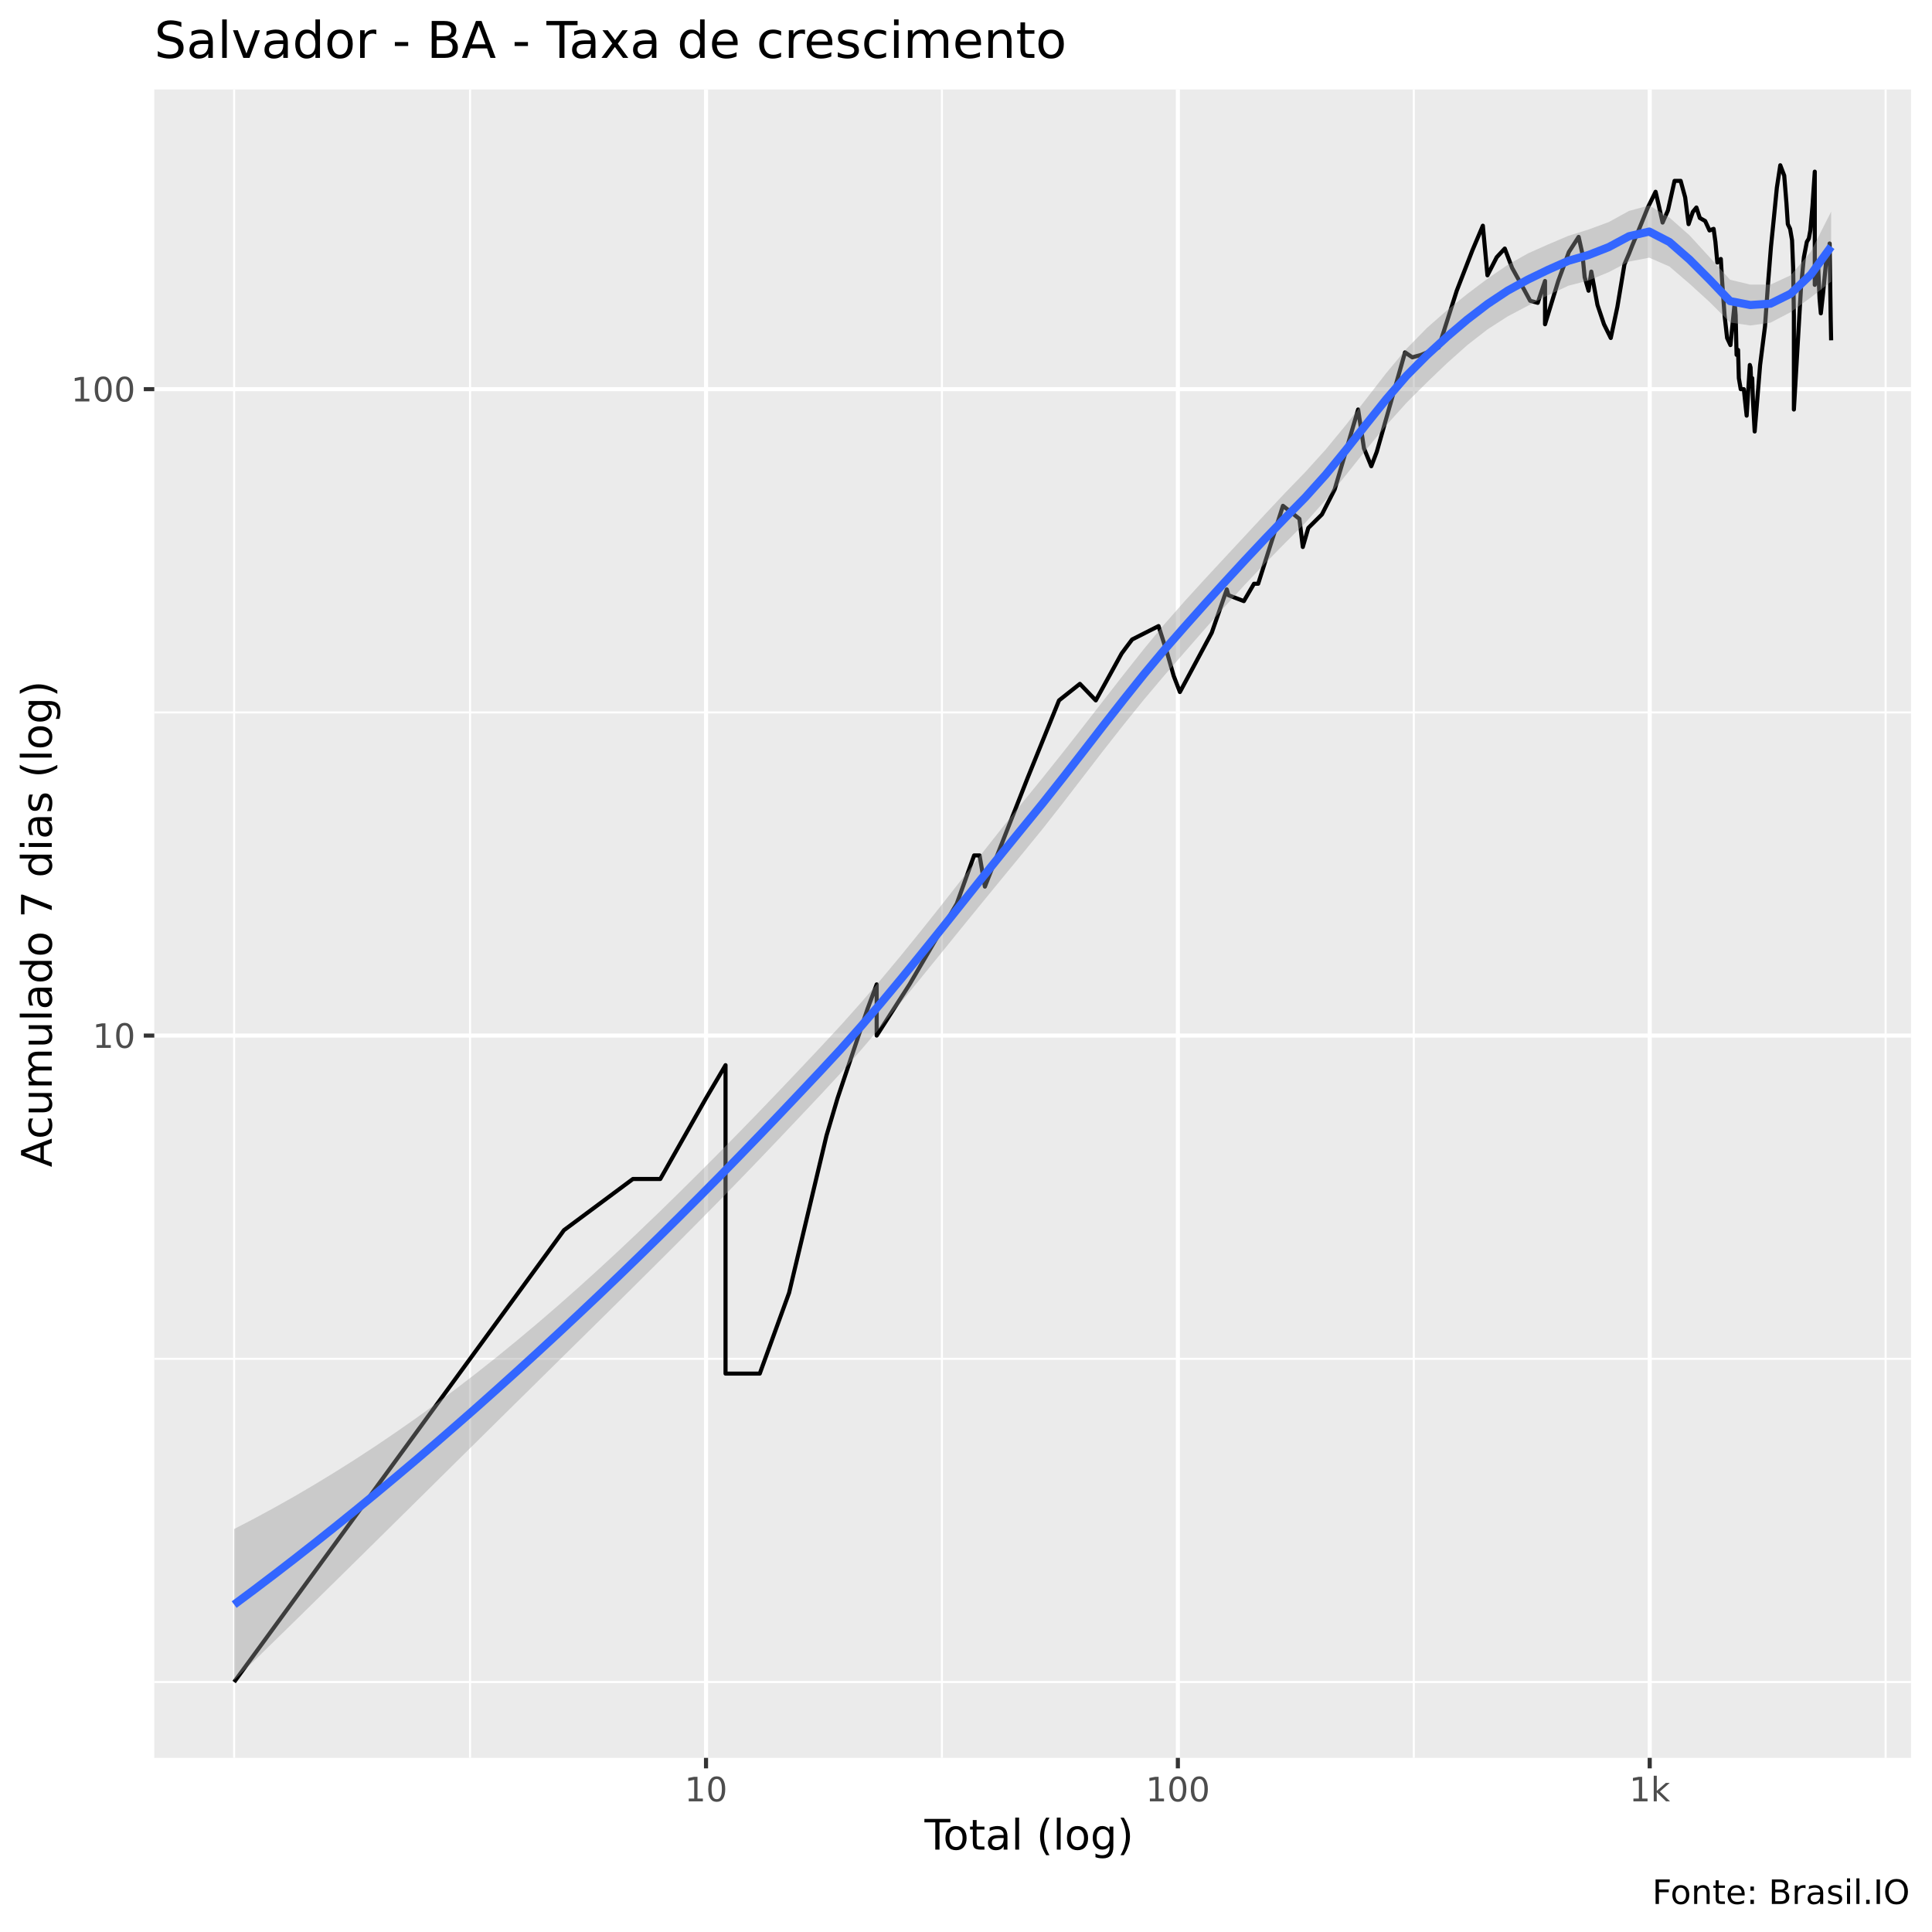
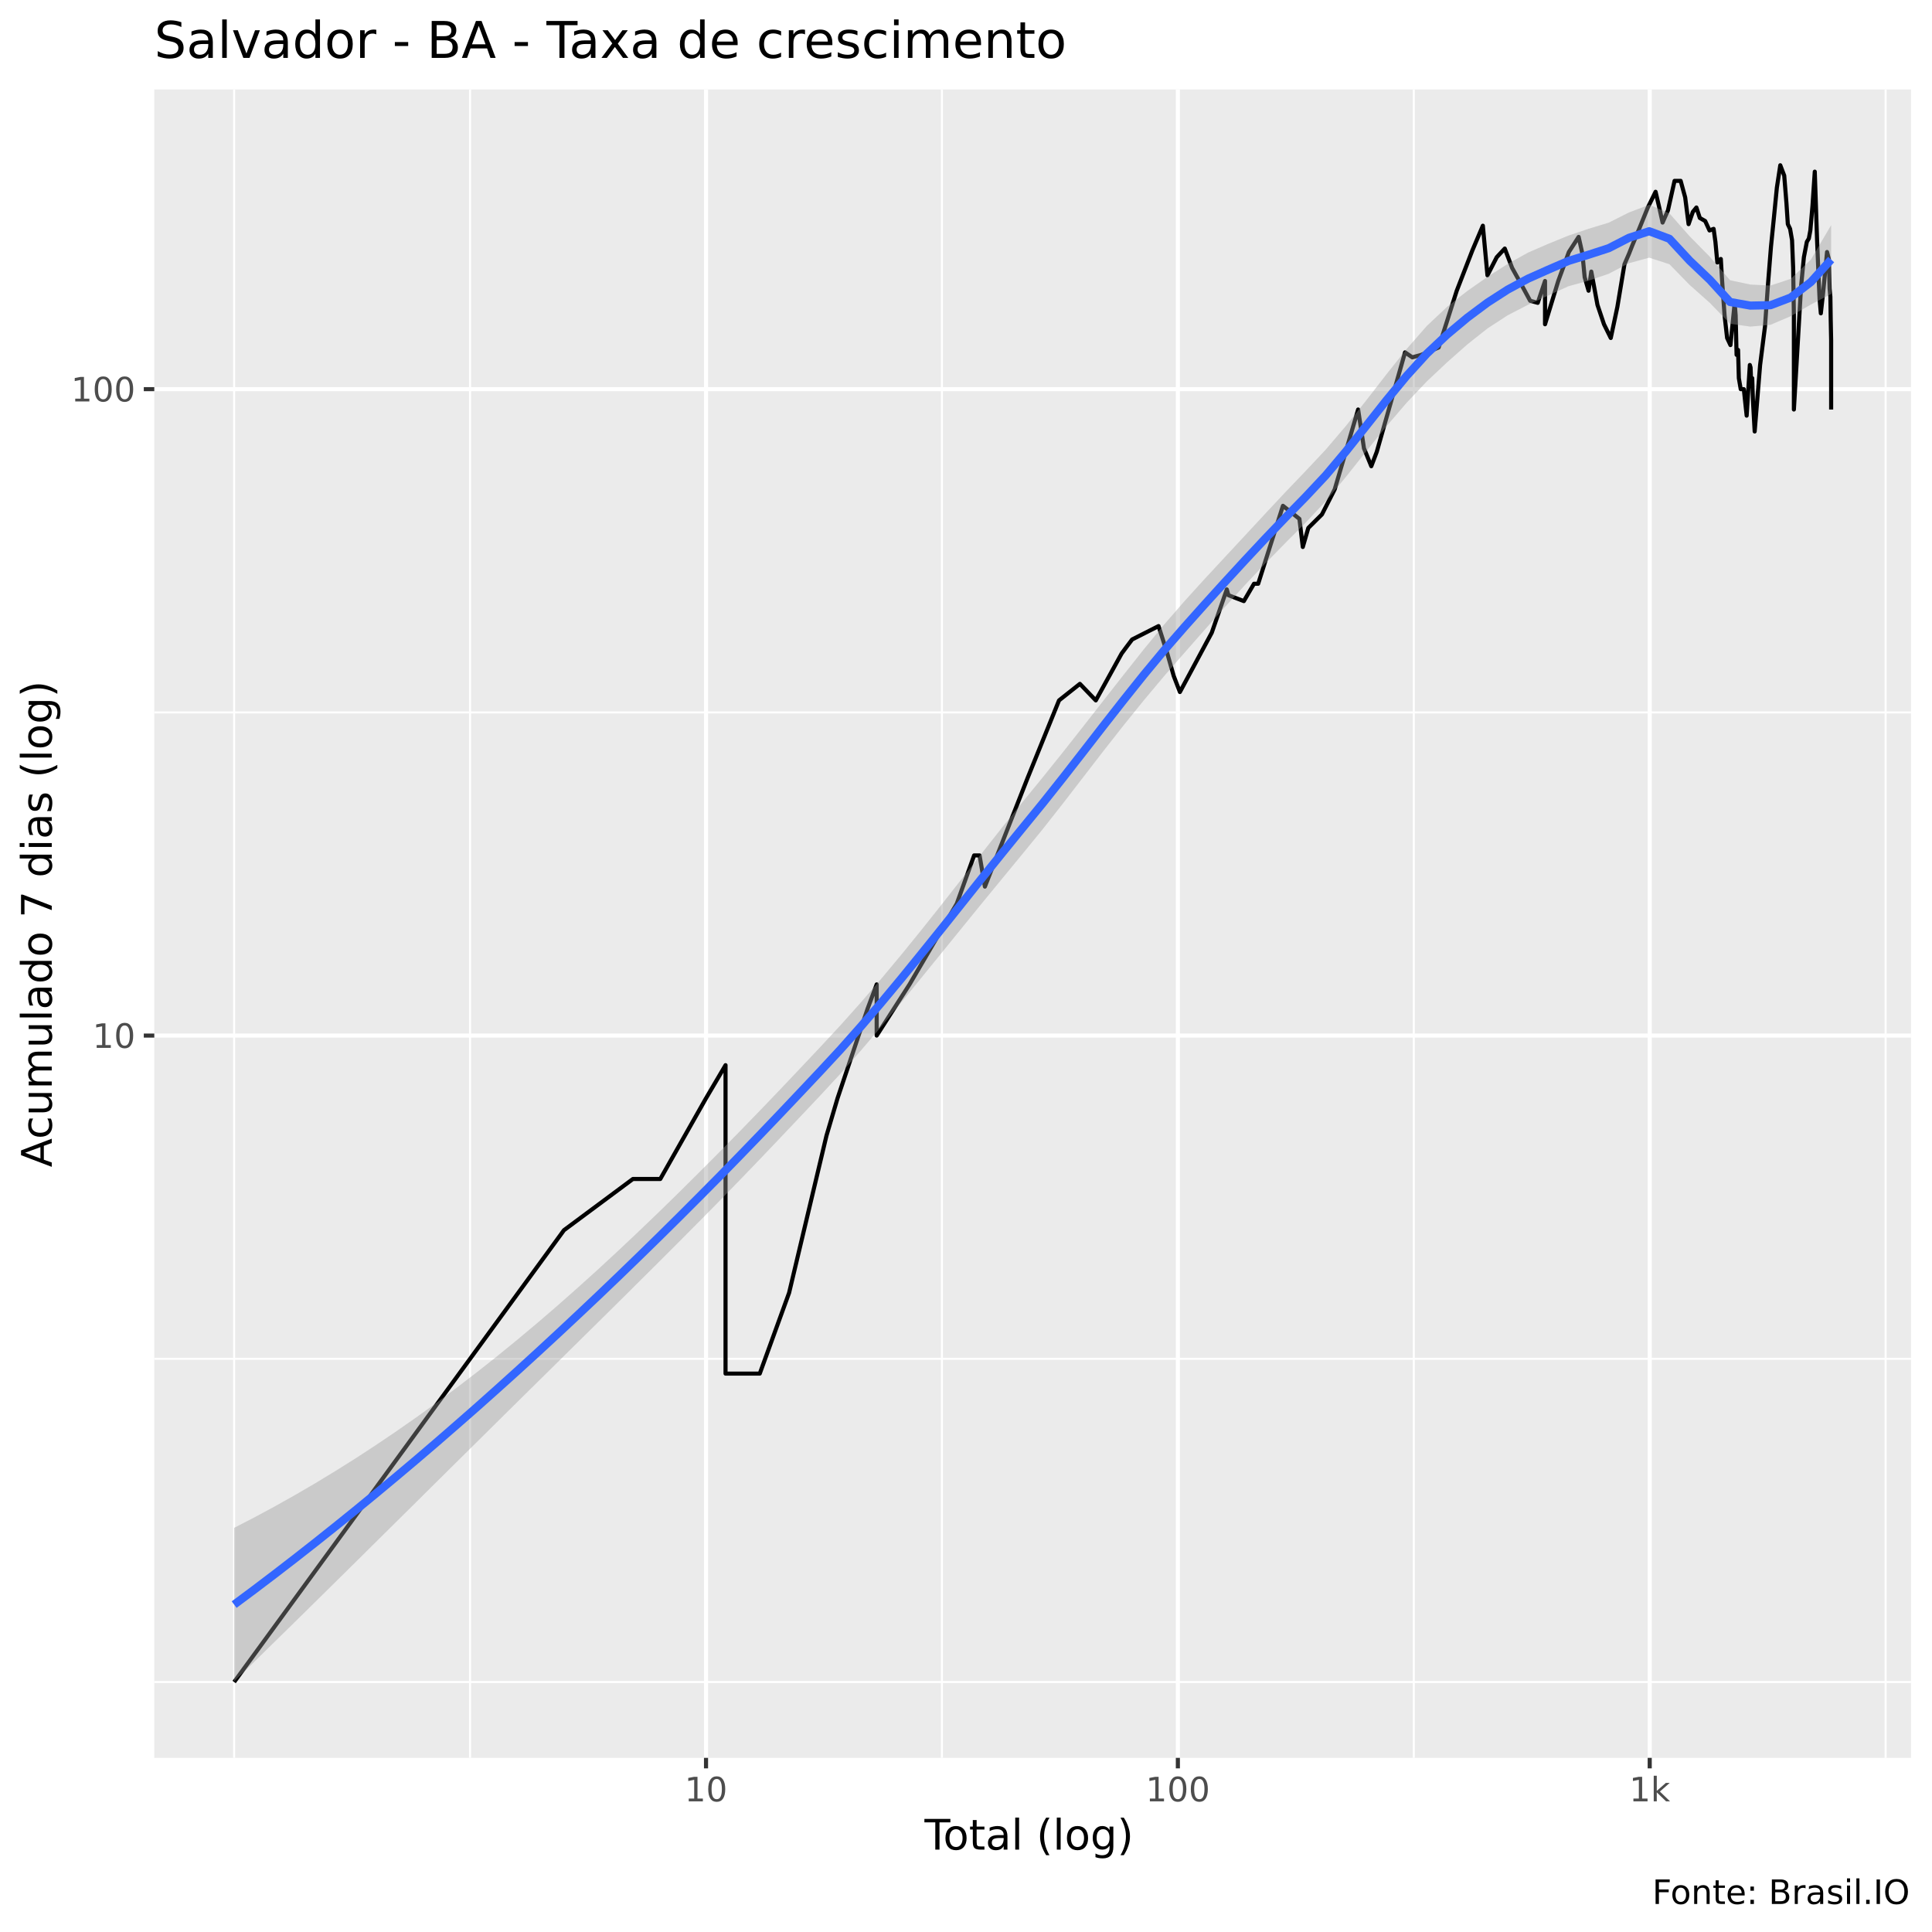
<svg xmlns="http://www.w3.org/2000/svg" viewBox="0 0 504.00 504.00">
  <defs>
    <style type="text/css">
    line, polyline, polygon, path, rect, circle {
      fill: none;
      stroke: #000000;
      stroke-linecap: round;
      stroke-linejoin: round;
      stroke-miterlimit: 10.00;
    }
  </style>
  </defs>
  <rect width="100%" height="100%" style="stroke: none; fill: #FFFFFF;" />
  <rect x="0" y="0.00" width="504.00" height="504.00" style="stroke-width: 1.07; stroke: #FFFFFF; fill: #FFFFFF;" />
  <defs>
    <clipPath id="cpNDAuMjV8NDk4LjUyfDQ1OC41N3wyMy4zMw==">
      <rect x="40.25" y="23.33" width="458.27" height="435.24" />
    </clipPath>
  </defs>
  <rect x="40.25" y="23.33" width="458.27" height="435.24" style="stroke-width: 1.07; stroke: none; fill: #EBEBEB;" clip-path="url(#cpNDAuMjV8NDk4LjUyfDQ1OC41N3wyMy4zMw==)" />
  <polyline points="40.25,438.79 498.52,438.79 " style="stroke-width: 0.53; stroke: #FFFFFF; stroke-linecap: butt;" clip-path="url(#cpNDAuMjV8NDk4LjUyfDQ1OC41N3wyMy4zMw==)" />
  <polyline points="40.25,354.47 498.52,354.47 " style="stroke-width: 0.53; stroke: #FFFFFF; stroke-linecap: butt;" clip-path="url(#cpNDAuMjV8NDk4LjUyfDQ1OC41N3wyMy4zMw==)" />
  <polyline points="40.25,185.84 498.52,185.84 " style="stroke-width: 0.53; stroke: #FFFFFF; stroke-linecap: butt;" clip-path="url(#cpNDAuMjV8NDk4LjUyfDQ1OC41N3wyMy4zMw==)" />
  <polyline points="61.08,458.57 61.08,23.33 " style="stroke-width: 0.53; stroke: #FFFFFF; stroke-linecap: butt;" clip-path="url(#cpNDAuMjV8NDk4LjUyfDQ1OC41N3wyMy4zMw==)" />
  <polyline points="122.63,458.57 122.63,23.33 " style="stroke-width: 0.53; stroke: #FFFFFF; stroke-linecap: butt;" clip-path="url(#cpNDAuMjV8NDk4LjUyfDQ1OC41N3wyMy4zMw==)" />
  <polyline points="245.72,458.57 245.72,23.33 " style="stroke-width: 0.53; stroke: #FFFFFF; stroke-linecap: butt;" clip-path="url(#cpNDAuMjV8NDk4LjUyfDQ1OC41N3wyMy4zMw==)" />
  <polyline points="368.81,458.57 368.81,23.33 " style="stroke-width: 0.53; stroke: #FFFFFF; stroke-linecap: butt;" clip-path="url(#cpNDAuMjV8NDk4LjUyfDQ1OC41N3wyMy4zMw==)" />
  <polyline points="491.90,458.57 491.90,23.33 " style="stroke-width: 0.53; stroke: #FFFFFF; stroke-linecap: butt;" clip-path="url(#cpNDAuMjV8NDk4LjUyfDQ1OC41N3wyMy4zMw==)" />
  <polyline points="40.25,270.15 498.52,270.15 " style="stroke-width: 1.07; stroke: #FFFFFF; stroke-linecap: butt;" clip-path="url(#cpNDAuMjV8NDk4LjUyfDQ1OC41N3wyMy4zMw==)" />
  <polyline points="40.25,101.52 498.52,101.52 " style="stroke-width: 1.07; stroke: #FFFFFF; stroke-linecap: butt;" clip-path="url(#cpNDAuMjV8NDk4LjUyfDQ1OC41N3wyMy4zMw==)" />
  <polyline points="184.18,458.57 184.18,23.33 " style="stroke-width: 1.07; stroke: #FFFFFF; stroke-linecap: butt;" clip-path="url(#cpNDAuMjV8NDk4LjUyfDQ1OC41N3wyMy4zMw==)" />
  <polyline points="307.27,458.57 307.27,23.33 " style="stroke-width: 1.07; stroke: #FFFFFF; stroke-linecap: butt;" clip-path="url(#cpNDAuMjV8NDk4LjUyfDQ1OC41N3wyMy4zMw==)" />
  <polyline points="430.36,458.57 430.36,23.33 " style="stroke-width: 1.07; stroke: #FFFFFF; stroke-linecap: butt;" clip-path="url(#cpNDAuMjV8NDk4LjUyfDQ1OC41N3wyMy4zMw==)" />
-   <polyline points="61.08,438.79 98.14,388.02 98.14,388.02 98.14,388.02 119.81,358.33 147.12,320.92 147.12,320.92 165.11,307.56 172.25,307.56 184.18,286.50 189.27,277.87 189.27,286.50 189.27,307.56 189.27,307.56 189.27,337.26 189.27,358.33 198.20,358.33 205.85,337.26 215.60,296.27 215.60,296.27 218.49,286.50 226.32,263.17 228.70,256.80 228.70,270.15 237.27,256.80 249.60,235.73 254.12,223.15 255.54,223.15 256.93,231.29 268.03,203.05 276.27,182.71 281.71,178.40 285.86,182.71 292.60,170.48 293.98,168.62 295.34,166.82 302.23,163.33 304.52,170.48 306.19,176.34 307.80,180.53 316.11,165.05 320.04,153.76 320.46,155.27 324.48,156.81 327.13,152.28 328.22,152.28 334.68,131.95 338.98,135.36 339.86,142.69 341.30,137.72 344.85,134.20 348.19,127.64 354.29,106.83 355.82,116.95 357.73,121.62 359.16,117.86 366.53,91.92 368.43,93.22 370.77,92.57 375.30,90.65 380.02,75.84 384.11,65.29 386.83,58.88 388.03,71.82 390.45,67.10 392.55,64.84 394.47,69.90 396.92,74.31 399.17,78.46 401.15,79.00 403.05,73.30 403.05,84.59 406.50,73.30 409.27,65.74 411.82,61.80 412.80,66.19 413.39,72.31 414.41,75.84 415.12,70.85 416.73,79.54 418.43,84.59 420.20,88.17 421.92,80.08 423.77,68.95 424.96,66.19 425.84,63.96 427.78,59.29 429.87,54.13 431.89,50.03 432.76,53.74 433.72,58.06 435.11,54.90 436.84,47.18 438.43,47.18 439.61,51.49 440.50,58.47 441.60,55.29 442.54,54.13 443.43,56.86 444.83,57.66 445.96,60.12 447.03,59.70 447.50,63.09 448.00,68.48 448.91,67.56 449.25,73.30 449.89,82.30 450.55,88.17 451.42,90.02 452.53,79.00 452.78,82.30 453.02,92.57 453.41,91.28 453.61,98.65 454.10,101.52 454.91,101.52 455.65,108.43 456.48,95.21 456.67,95.88 456.84,100.07 457.10,98.65 457.29,104.51 457.74,112.56 459.16,95.21 460.43,85.18 461.24,73.80 461.99,64.40 462.75,56.86 463.53,48.95 464.42,43.11 465.45,45.80 466.03,52.99 466.39,58.47 466.98,59.70 467.49,62.66 467.78,69.90 467.97,82.30 467.97,106.83 469.84,74.81 470.58,67.10 471.35,63.09 471.87,62.23 472.26,60.12 472.82,53.74 473.42,44.78 473.42,74.31 474.32,69.90 474.67,77.93 475.00,81.74 475.60,76.35 476.62,65.74 477.09,67.56 477.29,63.52 477.49,77.40 477.58,83.44 477.69,88.78 " style="stroke-width: 1.07; stroke-linecap: butt;" clip-path="url(#cpNDAuMjV8NDk4LjUyfDQ1OC41N3wyMy4zMw==)" />
-   <polygon points="61.08,398.87 66.36,396.13 71.63,393.27 76.91,390.30 82.18,387.20 87.45,383.99 92.73,380.66 98.00,377.21 103.27,373.64 108.55,369.95 113.82,366.14 119.09,362.20 124.37,358.14 129.64,353.96 134.91,349.65 140.19,345.23 145.46,340.68 150.73,336.02 156.01,331.25 161.28,326.38 166.55,321.40 171.83,316.34 177.10,311.19 182.37,305.96 187.65,300.66 192.92,295.29 198.20,289.85 203.47,284.35 208.74,278.80 214.02,273.20 219.29,267.52 224.56,261.61 229.84,255.49 235.11,249.17 240.38,242.67 245.66,236.04 250.93,229.32 256.20,222.58 261.48,215.89 266.75,209.34 272.02,202.87 277.30,196.26 282.57,189.54 287.84,182.75 293.12,175.97 298.39,169.32 303.67,162.94 308.94,156.94 314.21,151.16 319.49,145.47 324.76,139.80 330.03,134.13 335.31,128.51 340.58,123.07 345.85,117.24 351.13,110.83 356.40,104.06 361.67,97.27 366.95,90.94 372.22,85.57 377.49,80.93 382.77,76.68 388.04,72.71 393.31,69.09 398.59,66.11 403.86,63.76 409.13,61.53 414.41,59.87 419.68,57.93 424.96,55.02 430.23,53.59 435.50,56.75 440.78,61.43 446.05,67.18 451.32,72.97 456.60,74.24 461.87,74.25 467.14,71.81 472.42,65.63 477.69,55.20 477.69,73.48 472.42,77.57 467.14,81.42 461.87,84.18 456.60,84.91 451.32,84.13 446.05,78.85 440.78,74.05 435.50,69.52 430.23,67.22 424.96,68.24 419.68,70.99 414.41,73.17 409.13,74.54 403.86,77.01 398.59,79.75 393.31,82.54 388.04,85.93 382.77,90.03 377.49,94.74 372.22,99.78 366.95,105.04 361.67,110.92 356.40,117.29 351.13,123.91 345.85,130.40 340.58,136.30 335.31,141.59 330.03,146.96 324.76,152.50 319.49,158.26 314.21,164.21 308.94,170.24 303.67,176.28 298.39,182.54 293.12,189.06 287.84,195.78 282.57,202.62 277.30,209.47 272.02,216.20 266.75,222.65 261.48,229.05 256.20,235.49 250.93,241.96 245.66,248.46 240.38,254.96 235.11,261.41 229.84,267.78 224.56,273.98 219.29,279.96 214.02,285.65 208.74,291.24 203.47,296.81 198.20,302.33 192.92,307.81 187.65,313.23 182.37,318.58 177.10,323.89 171.83,329.16 166.55,334.41 161.28,339.64 156.01,344.85 150.73,350.05 145.46,355.25 140.19,360.45 134.91,365.66 129.64,370.86 124.37,376.07 119.09,381.28 113.82,386.50 108.55,391.71 103.27,396.92 98.00,402.13 92.73,407.33 87.45,412.53 82.18,417.71 76.91,422.89 71.63,428.05 66.36,433.19 61.08,438.32 " style="stroke-width: 0.00; stroke: none; fill: #999999; fill-opacity: 0.40;" clip-path="url(#cpNDAuMjV8NDk4LjUyfDQ1OC41N3wyMy4zMw==)" />
-   <polyline points="61.08,398.87 66.36,396.13 71.63,393.27 76.91,390.30 82.18,387.20 87.45,383.99 92.73,380.66 98.00,377.21 103.27,373.64 108.55,369.95 113.82,366.14 119.09,362.20 124.37,358.14 129.64,353.96 134.91,349.65 140.19,345.23 145.46,340.68 150.73,336.02 156.01,331.25 161.28,326.38 166.55,321.40 171.83,316.34 177.10,311.19 182.37,305.96 187.65,300.66 192.92,295.29 198.20,289.85 203.47,284.35 208.74,278.80 214.02,273.20 219.29,267.52 224.56,261.61 229.84,255.49 235.11,249.17 240.38,242.67 245.66,236.04 250.93,229.32 256.20,222.58 261.48,215.89 266.75,209.34 272.02,202.87 277.30,196.26 282.57,189.54 287.84,182.75 293.12,175.97 298.39,169.32 303.67,162.94 308.94,156.94 314.21,151.16 319.49,145.47 324.76,139.80 330.03,134.13 335.31,128.51 340.58,123.07 345.85,117.24 351.13,110.83 356.40,104.06 361.67,97.27 366.95,90.94 372.22,85.57 377.49,80.93 382.77,76.68 388.04,72.71 393.31,69.09 398.59,66.11 403.86,63.76 409.13,61.53 414.41,59.87 419.68,57.93 424.96,55.02 430.23,53.59 435.50,56.75 440.78,61.43 446.05,67.18 451.32,72.97 456.60,74.24 461.87,74.25 467.14,71.81 472.42,65.63 477.69,55.20 " style="stroke-width: 2.13; stroke: none;" clip-path="url(#cpNDAuMjV8NDk4LjUyfDQ1OC41N3wyMy4zMw==)" />
-   <polyline points="477.69,73.48 472.42,77.57 467.14,81.42 461.87,84.18 456.60,84.91 451.32,84.13 446.05,78.85 440.78,74.05 435.50,69.52 430.23,67.22 424.96,68.24 419.68,70.99 414.41,73.17 409.13,74.54 403.86,77.01 398.59,79.75 393.31,82.54 388.04,85.93 382.77,90.03 377.49,94.74 372.22,99.78 366.95,105.04 361.67,110.92 356.40,117.29 351.13,123.91 345.85,130.40 340.58,136.30 335.31,141.59 330.03,146.96 324.76,152.50 319.49,158.26 314.21,164.21 308.94,170.24 303.67,176.28 298.39,182.54 293.12,189.06 287.84,195.78 282.57,202.62 277.30,209.47 272.02,216.20 266.75,222.65 261.48,229.05 256.20,235.49 250.93,241.96 245.66,248.46 240.38,254.96 235.11,261.41 229.84,267.78 224.56,273.98 219.29,279.96 214.02,285.65 208.74,291.24 203.47,296.81 198.20,302.33 192.92,307.81 187.65,313.23 182.37,318.58 177.10,323.89 171.83,329.16 166.55,334.41 161.28,339.64 156.01,344.85 150.73,350.05 145.46,355.25 140.19,360.45 134.91,365.66 129.64,370.86 124.37,376.07 119.09,381.28 113.82,386.50 108.55,391.71 103.27,396.92 98.00,402.13 92.73,407.33 87.45,412.53 82.18,417.71 76.91,422.89 71.63,428.05 66.36,433.19 61.08,438.32 " style="stroke-width: 2.13; stroke: none;" clip-path="url(#cpNDAuMjV8NDk4LjUyfDQ1OC41N3wyMy4zMw==)" />
-   <polyline points="61.08,418.59 66.36,414.66 71.63,410.66 76.91,406.59 82.18,402.46 87.45,398.26 92.73,394.00 98.00,389.67 103.27,385.28 108.55,380.83 113.82,376.32 119.09,371.74 124.37,367.11 129.64,362.41 134.91,357.66 140.19,352.84 145.46,347.97 150.73,343.04 156.01,338.05 161.28,333.01 166.55,327.91 171.83,322.75 177.10,317.54 182.37,312.27 187.65,306.95 192.92,301.55 198.20,296.09 203.47,290.58 208.74,285.02 214.02,279.42 219.29,273.74 224.56,267.80 229.84,261.63 235.11,255.29 240.38,248.81 245.66,242.25 250.93,235.64 256.20,229.03 261.48,222.47 266.75,215.99 272.02,209.53 277.30,202.87 282.57,196.08 287.84,189.26 293.12,182.52 298.39,175.93 303.67,169.61 308.94,163.59 314.21,157.68 319.49,151.87 324.76,146.15 330.03,140.54 335.31,135.05 340.58,129.68 345.85,123.82 351.13,117.37 356.40,110.68 361.67,104.10 366.95,97.99 372.22,92.68 377.49,87.84 382.77,83.36 388.04,79.32 393.31,75.82 398.59,72.93 403.86,70.38 409.13,68.04 414.41,66.52 419.68,64.46 424.96,61.63 430.23,60.41 435.50,63.13 440.78,67.74 446.05,73.02 451.32,78.55 456.60,79.57 461.87,79.22 467.14,76.62 472.42,71.60 477.69,64.34 " style="stroke-width: 2.13; stroke: #3366FF; stroke-linecap: butt;" clip-path="url(#cpNDAuMjV8NDk4LjUyfDQ1OC41N3wyMy4zMw==)" />
+   <polyline points="61.08,438.79 98.14,388.02 98.14,388.02 98.14,388.02 119.81,358.33 147.12,320.92 147.12,320.92 165.11,307.56 172.25,307.56 184.18,286.50 189.27,277.87 189.27,286.50 189.27,307.56 189.27,307.56 189.27,337.26 189.27,358.33 198.20,358.33 205.85,337.26 215.60,296.27 215.60,296.27 218.49,286.50 226.32,263.17 228.70,256.80 228.70,270.15 237.27,256.80 249.60,235.73 254.12,223.15 255.54,223.15 256.93,231.29 268.03,203.05 276.27,182.71 281.71,178.40 285.86,182.71 292.60,170.48 293.98,168.62 295.34,166.82 302.23,163.33 304.52,170.48 306.19,176.34 307.80,180.53 316.11,165.05 320.04,153.76 320.46,155.27 324.48,156.81 327.13,152.28 328.22,152.28 334.68,131.95 338.98,135.36 339.86,142.69 341.30,137.72 344.85,134.20 348.19,127.64 354.29,106.83 355.82,116.95 357.73,121.62 359.16,117.86 366.53,91.92 368.43,93.22 370.77,92.57 375.30,90.65 380.02,75.84 384.11,65.29 386.83,58.88 388.03,71.82 390.45,67.10 392.55,64.84 394.47,69.90 396.92,74.31 399.17,78.46 401.15,79.00 403.05,73.30 403.05,84.59 406.50,73.30 409.27,65.74 411.82,61.80 412.80,66.19 413.39,72.31 414.41,75.84 415.12,70.85 416.73,79.54 418.43,84.59 420.20,88.17 421.92,80.08 423.77,68.95 424.96,66.19 425.84,63.96 427.78,59.29 429.87,54.13 431.89,50.03 432.76,53.74 433.72,58.06 435.11,54.90 436.84,47.18 438.43,47.18 439.61,51.49 440.50,58.47 441.60,55.29 442.54,54.13 443.43,56.86 444.83,57.66 445.96,60.12 447.03,59.70 447.50,63.09 448.00,68.48 448.91,67.56 449.25,73.30 449.89,82.30 450.55,88.17 451.42,90.02 452.53,79.00 452.78,82.30 453.02,92.57 453.41,91.28 453.61,98.65 454.10,101.52 454.91,101.52 455.65,108.43 456.48,95.21 456.67,95.88 456.84,100.07 457.10,98.65 457.29,104.51 457.74,112.56 459.16,95.21 460.43,85.18 461.24,73.80 461.99,64.40 462.75,56.86 463.53,48.95 464.42,43.11 465.45,45.80 466.03,52.99 466.39,58.47 466.98,59.70 467.49,62.66 467.78,69.90 467.97,82.30 467.97,106.83 469.84,74.81 470.58,67.10 471.35,63.09 471.87,62.23 472.26,60.12 472.82,53.74 473.42,44.78 474.02,62.66 474.32,69.90 474.67,77.93 475.00,81.74 475.60,76.35 476.62,65.74 477.09,67.56 477.29,75.32 477.49,77.40 477.58,83.44 477.69,88.78 477.69,106.83 " style="stroke-width: 1.07; stroke-linecap: butt;" clip-path="url(#cpNDAuMjV8NDk4LjUyfDQ1OC41N3wyMy4zMw==)" />
+   <polygon points="61.08,398.57 66.36,395.84 71.63,393.00 76.91,390.04 82.18,386.97 87.45,383.77 92.73,380.46 98.00,377.02 103.27,373.46 108.55,369.78 113.82,365.98 119.09,362.05 124.37,358.00 129.64,353.83 134.91,349.53 140.19,345.11 145.46,340.57 150.73,335.91 156.01,331.15 161.28,326.27 166.55,321.30 171.83,316.24 177.10,311.09 182.37,305.86 187.65,300.57 192.92,295.20 198.20,289.76 203.47,284.26 208.74,278.70 214.02,273.10 219.29,267.42 224.56,261.52 229.84,255.39 235.11,249.07 240.38,242.58 245.66,235.94 250.93,229.22 256.20,222.48 261.48,215.79 266.75,209.23 272.02,202.78 277.30,196.20 282.57,189.52 287.84,182.77 293.12,176.03 298.39,169.38 303.67,162.95 308.94,156.88 314.21,151.08 319.49,145.39 324.76,139.72 330.03,134.04 335.31,128.39 340.58,122.89 345.85,117.28 351.13,111.08 356.40,104.46 361.67,97.66 366.95,91.03 372.22,85.02 377.49,80.06 382.77,75.91 388.04,72.22 393.31,68.85 398.59,65.91 403.86,63.62 409.13,61.47 414.41,59.68 419.68,58.08 424.96,55.42 430.23,53.42 435.50,55.66 440.78,61.64 446.05,66.99 451.32,73.10 456.60,74.23 461.87,74.49 467.14,72.75 472.42,67.70 477.69,58.73 477.69,76.69 472.42,79.43 467.14,82.49 461.87,84.74 456.60,85.20 451.32,84.46 446.05,79.02 440.78,74.33 435.50,68.93 430.23,67.22 424.96,68.65 419.68,71.41 414.41,73.22 409.13,74.68 403.86,77.11 398.59,79.52 393.31,82.25 388.04,85.68 382.77,89.86 377.49,94.53 372.22,99.49 366.95,105.07 361.67,111.22 356.40,117.75 351.13,124.38 345.85,130.74 340.58,136.37 335.31,141.65 330.03,147.04 324.76,152.62 319.49,158.41 314.21,164.36 308.94,170.35 303.67,176.39 298.39,182.69 293.12,189.21 287.84,195.93 282.57,202.76 277.30,209.59 272.02,216.30 266.75,222.75 261.48,229.15 256.20,235.58 250.93,242.06 245.66,248.55 240.38,255.05 235.11,261.51 229.84,267.87 224.56,274.08 219.29,280.05 214.02,285.75 208.74,291.34 203.47,296.90 198.20,302.43 192.92,307.91 187.65,313.33 182.37,318.68 177.10,323.99 171.83,329.26 166.55,334.51 161.28,339.74 156.01,344.95 150.73,350.16 145.46,355.37 140.19,360.57 134.91,365.78 129.64,370.99 124.37,376.21 119.09,381.43 113.82,386.65 108.55,391.88 103.27,397.10 98.00,402.32 92.73,407.54 87.45,412.75 82.18,417.95 76.91,423.14 71.63,428.31 66.36,433.48 61.08,438.62 " style="stroke-width: 0.00; stroke: none; fill: #999999; fill-opacity: 0.40;" clip-path="url(#cpNDAuMjV8NDk4LjUyfDQ1OC41N3wyMy4zMw==)" />
+   <polyline points="61.08,398.57 66.36,395.84 71.63,393.00 76.91,390.04 82.18,386.97 87.45,383.77 92.73,380.46 98.00,377.02 103.27,373.46 108.55,369.78 113.82,365.98 119.09,362.05 124.37,358.00 129.64,353.83 134.91,349.53 140.19,345.11 145.46,340.57 150.73,335.91 156.01,331.15 161.28,326.27 166.55,321.30 171.83,316.24 177.10,311.09 182.37,305.86 187.65,300.57 192.92,295.20 198.20,289.76 203.47,284.26 208.74,278.70 214.02,273.10 219.29,267.42 224.56,261.52 229.84,255.39 235.11,249.07 240.38,242.58 245.66,235.94 250.93,229.22 256.20,222.48 261.48,215.79 266.75,209.23 272.02,202.78 277.30,196.20 282.57,189.52 287.84,182.77 293.12,176.03 298.39,169.38 303.67,162.95 308.94,156.88 314.21,151.08 319.49,145.39 324.76,139.72 330.03,134.04 335.31,128.39 340.58,122.89 345.85,117.28 351.13,111.08 356.40,104.46 361.67,97.66 366.95,91.03 372.22,85.02 377.49,80.06 382.77,75.91 388.04,72.22 393.31,68.85 398.59,65.91 403.86,63.62 409.13,61.47 414.41,59.68 419.68,58.08 424.96,55.42 430.23,53.42 435.50,55.66 440.78,61.64 446.05,66.99 451.32,73.10 456.60,74.23 461.87,74.49 467.14,72.75 472.42,67.70 477.69,58.73 " style="stroke-width: 2.13; stroke: none;" clip-path="url(#cpNDAuMjV8NDk4LjUyfDQ1OC41N3wyMy4zMw==)" />
+   <polyline points="477.69,76.69 472.42,79.43 467.14,82.49 461.87,84.74 456.60,85.20 451.32,84.46 446.05,79.02 440.78,74.33 435.50,68.93 430.23,67.22 424.96,68.65 419.68,71.41 414.41,73.22 409.13,74.68 403.86,77.11 398.59,79.52 393.31,82.25 388.04,85.68 382.77,89.86 377.49,94.53 372.22,99.49 366.95,105.07 361.67,111.22 356.40,117.75 351.13,124.38 345.85,130.74 340.58,136.37 335.31,141.65 330.03,147.04 324.76,152.62 319.49,158.41 314.21,164.36 308.94,170.35 303.67,176.39 298.39,182.69 293.12,189.21 287.84,195.93 282.57,202.76 277.30,209.59 272.02,216.30 266.75,222.75 261.48,229.15 256.20,235.58 250.93,242.06 245.66,248.55 240.38,255.05 235.11,261.51 229.84,267.87 224.56,274.08 219.29,280.05 214.02,285.75 208.74,291.34 203.47,296.90 198.20,302.43 192.92,307.91 187.65,313.33 182.37,318.68 177.10,323.99 171.83,329.26 166.55,334.51 161.28,339.74 156.01,344.95 150.73,350.16 145.46,355.37 140.19,360.57 134.91,365.78 129.64,370.99 124.37,376.21 119.09,381.43 113.82,386.65 108.55,391.88 103.27,397.10 98.00,402.32 92.73,407.54 87.45,412.75 82.18,417.95 76.91,423.14 71.63,428.31 66.36,433.48 61.08,438.62 " style="stroke-width: 2.13; stroke: none;" clip-path="url(#cpNDAuMjV8NDk4LjUyfDQ1OC41N3wyMy4zMw==)" />
+   <polyline points="61.08,418.59 66.36,414.66 71.63,410.66 76.91,406.59 82.18,402.46 87.45,398.26 92.73,394.00 98.00,389.67 103.27,385.28 108.55,380.83 113.82,376.32 119.09,371.74 124.37,367.11 129.64,362.41 134.91,357.66 140.19,352.84 145.46,347.97 150.73,343.04 156.01,338.05 161.28,333.01 166.55,327.91 171.83,322.75 177.10,317.54 182.37,312.27 187.65,306.95 192.92,301.55 198.20,296.09 203.47,290.58 208.74,285.02 214.02,279.42 219.29,273.74 224.56,267.80 229.84,261.63 235.11,255.29 240.38,248.81 245.66,242.25 250.93,235.64 256.20,229.03 261.48,222.47 266.75,215.99 272.02,209.54 277.30,202.90 282.57,196.14 287.84,189.35 293.12,182.62 298.39,176.03 303.67,169.67 308.94,163.62 314.21,157.72 319.49,151.90 324.76,146.17 330.03,140.54 335.31,135.02 340.58,129.63 345.85,124.01 351.13,117.73 356.40,111.10 361.67,104.44 366.95,98.05 372.22,92.25 377.49,87.30 382.77,82.88 388.04,78.95 393.31,75.55 398.59,72.71 403.86,70.36 409.13,68.08 414.41,66.45 419.68,64.74 424.96,62.03 430.23,60.32 435.50,62.29 440.78,67.99 446.05,73.00 451.32,78.78 456.60,79.72 461.87,79.62 467.14,77.62 472.42,73.56 477.69,67.71 " style="stroke-width: 2.13; stroke: #3366FF; stroke-linecap: butt;" clip-path="url(#cpNDAuMjV8NDk4LjUyfDQ1OC41N3wyMy4zMw==)" />
  <defs>
    <clipPath id="cpMC4wMHw1MDQuMDB8NTA0LjAwfDAuMDA=">
      <rect x="0.00" y="0.00" width="504.00" height="504.00" />
    </clipPath>
  </defs>
  <g clip-path="url(#cpMC4wMHw1MDQuMDB8NTA0LjAwfDAuMDA=)">
    <text x="24.13" y="273.36" style="font-size: 8.80px; fill: #4D4D4D; font-family: DejaVu Sans;" textLength="11.20px" lengthAdjust="spacingAndGlyphs">10</text>
  </g>
  <g clip-path="url(#cpMC4wMHw1MDQuMDB8NTA0LjAwfDAuMDA=)">
    <text x="18.53" y="104.73" style="font-size: 8.80px; fill: #4D4D4D; font-family: DejaVu Sans;" textLength="16.80px" lengthAdjust="spacingAndGlyphs">100</text>
  </g>
  <polyline points="37.51,270.15 40.25,270.15 " style="stroke-width: 1.07; stroke: #333333; stroke-linecap: butt;" clip-path="url(#cpMC4wMHw1MDQuMDB8NTA0LjAwfDAuMDA=)" />
  <polyline points="37.51,101.52 40.25,101.52 " style="stroke-width: 1.07; stroke: #333333; stroke-linecap: butt;" clip-path="url(#cpMC4wMHw1MDQuMDB8NTA0LjAwfDAuMDA=)" />
  <polyline points="184.18,461.31 184.18,458.57 " style="stroke-width: 1.07; stroke: #333333; stroke-linecap: butt;" clip-path="url(#cpMC4wMHw1MDQuMDB8NTA0LjAwfDAuMDA=)" />
  <polyline points="307.27,461.31 307.27,458.57 " style="stroke-width: 1.07; stroke: #333333; stroke-linecap: butt;" clip-path="url(#cpMC4wMHw1MDQuMDB8NTA0LjAwfDAuMDA=)" />
  <polyline points="430.36,461.31 430.36,458.57 " style="stroke-width: 1.07; stroke: #333333; stroke-linecap: butt;" clip-path="url(#cpMC4wMHw1MDQuMDB8NTA0LjAwfDAuMDA=)" />
  <g clip-path="url(#cpMC4wMHw1MDQuMDB8NTA0LjAwfDAuMDA=)">
    <text x="178.58" y="469.92" style="font-size: 8.80px; fill: #4D4D4D; font-family: DejaVu Sans;" textLength="11.20px" lengthAdjust="spacingAndGlyphs">10</text>
  </g>
  <g clip-path="url(#cpMC4wMHw1MDQuMDB8NTA0LjAwfDAuMDA=)">
    <text x="298.87" y="469.92" style="font-size: 8.80px; fill: #4D4D4D; font-family: DejaVu Sans;" textLength="16.80px" lengthAdjust="spacingAndGlyphs">100</text>
  </g>
  <g clip-path="url(#cpMC4wMHw1MDQuMDB8NTA0LjAwfDAuMDA=)">
    <text x="425.01" y="469.92" style="font-size: 8.80px; fill: #4D4D4D; font-family: DejaVu Sans;" textLength="10.69px" lengthAdjust="spacingAndGlyphs">1k</text>
  </g>
  <g clip-path="url(#cpMC4wMHw1MDQuMDB8NTA0LjAwfDAuMDA=)">
    <text x="241.18" y="482.51" style="font-size: 11.00px; font-family: DejaVu Sans;" textLength="56.41px" lengthAdjust="spacingAndGlyphs">Total (log)</text>
  </g>
  <g clip-path="url(#cpMC4wMHw1MDQuMDB8NTA0LjAwfDAuMDA=)">
    <text transform="translate(13.50,304.49) rotate(-90)" style="font-size: 11.00px; font-family: DejaVu Sans;" textLength="127.09px" lengthAdjust="spacingAndGlyphs">Acumulado 7 dias (log)</text>
  </g>
  <g clip-path="url(#cpMC4wMHw1MDQuMDB8NTA0LjAwfDAuMDA=)">
    <text x="40.25" y="15.10" style="font-size: 13.20px; font-family: DejaVu Sans;" textLength="240.46px" lengthAdjust="spacingAndGlyphs">Salvador - BA - Taxa de crescimento</text>
  </g>
  <g clip-path="url(#cpMC4wMHw1MDQuMDB8NTA0LjAwfDAuMDA=)">
    <text x="431.03" y="496.69" style="font-size: 8.80px; font-family: DejaVu Sans;" textLength="67.49px" lengthAdjust="spacingAndGlyphs">Fonte: Brasil.IO</text>
  </g>
</svg>
